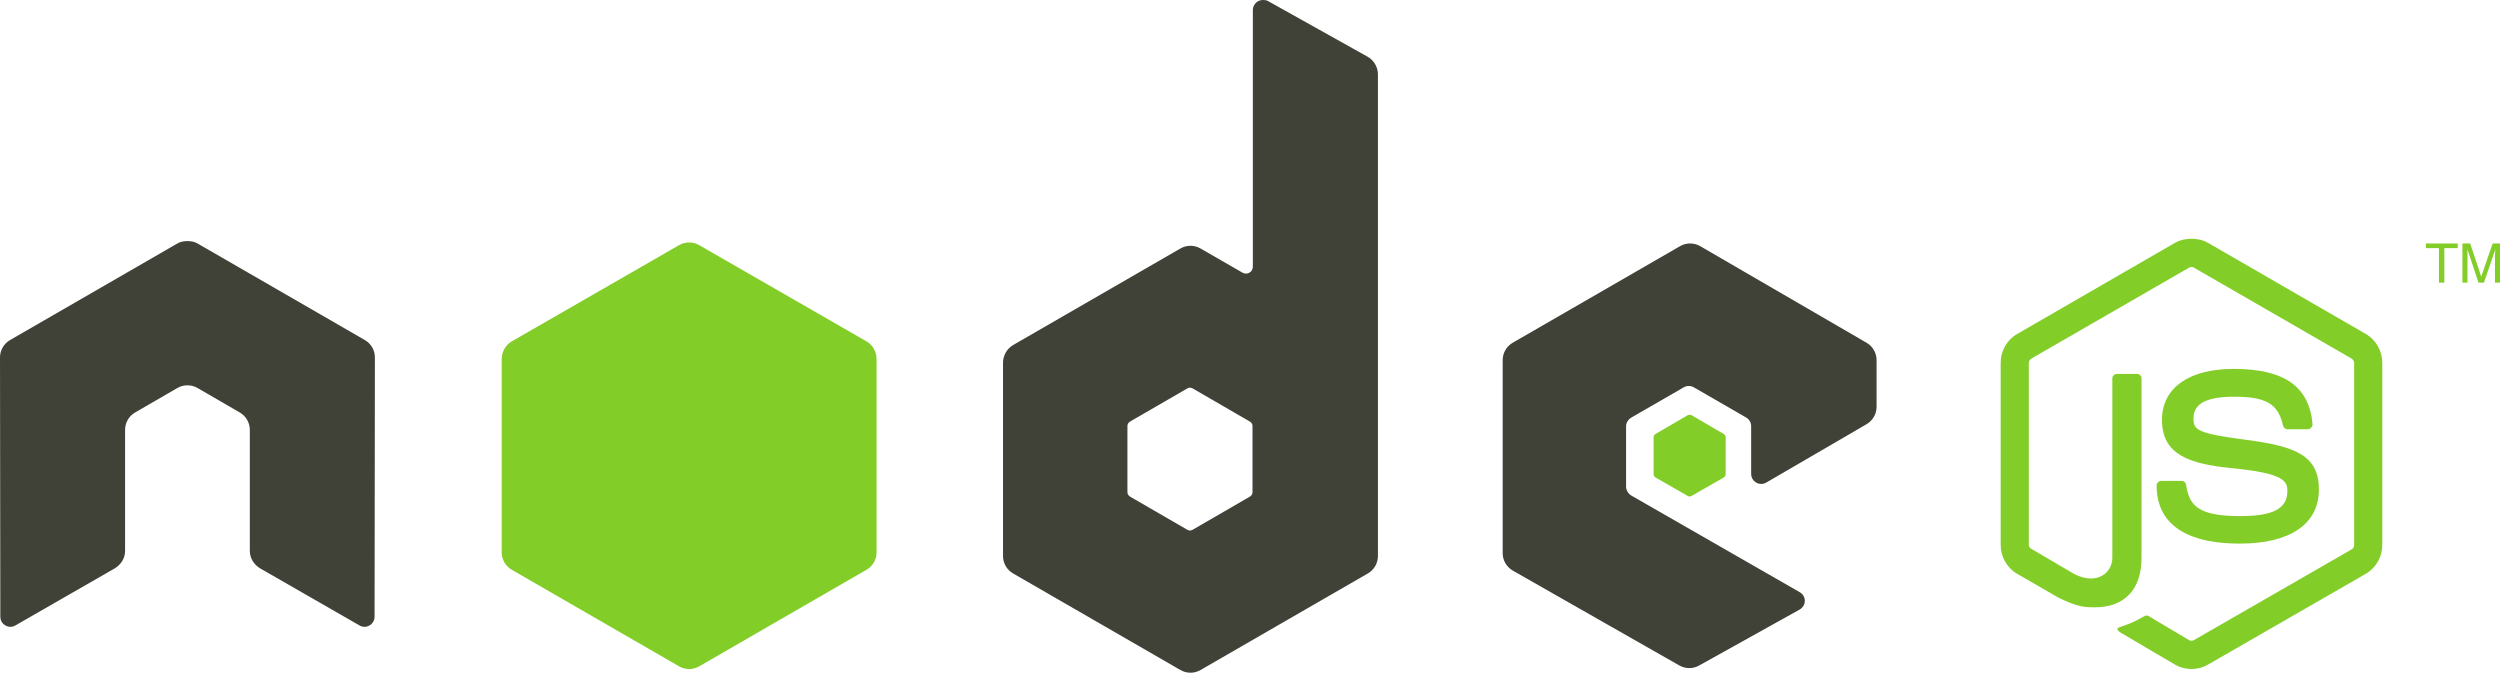
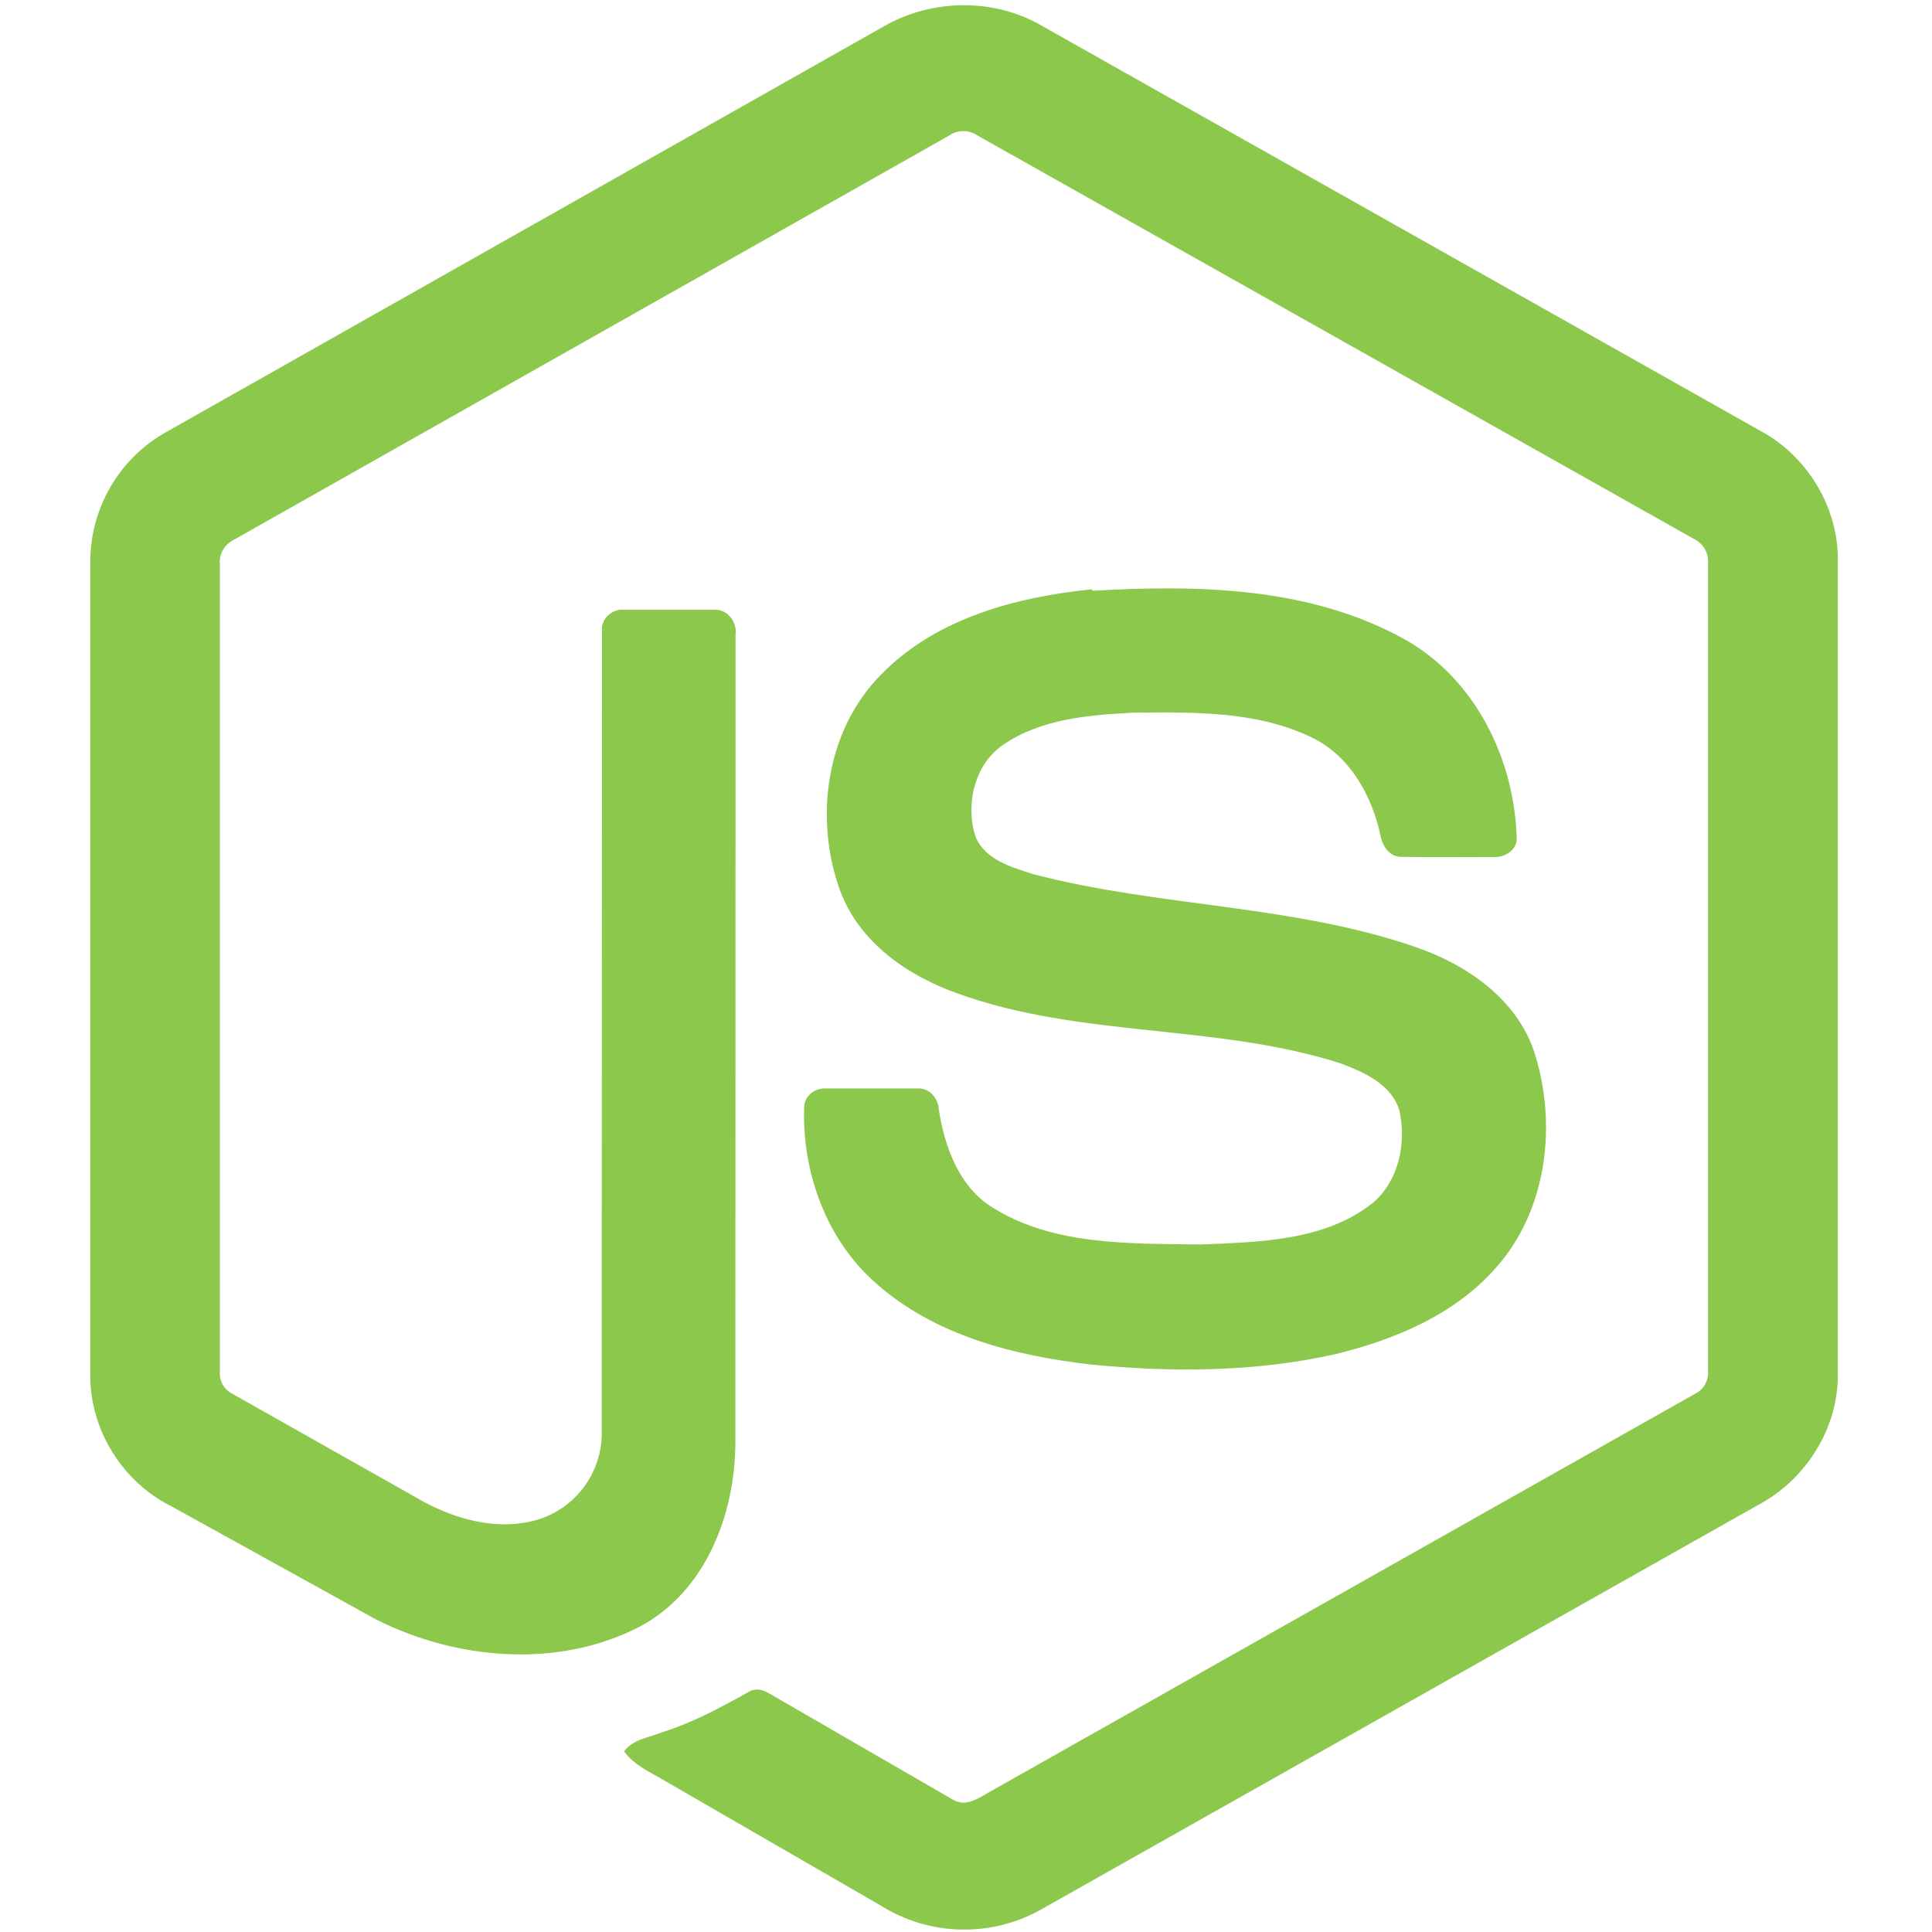
- <svg xmlns="http://www.w3.org/2000/svg" version="1.1" width="590.969" height="159.025" id="svg3030">
-   <defs id="defs3032" />
-   <g transform="translate(-115.9442,-501.4213)" id="layer1">
-     <path d="m 414.48,501.422 c -0.409,0.005 -0.824,0.103 -1.189,0.317 -0.73,0.428 -1.189,1.215 -1.189,2.061 l 0,60.643 c 0,0.596 -0.277,1.128 -0.793,1.427 -0.517,0.3 -1.147,0.3 -1.665,0 l -9.909,-5.708 c -1.476,-0.851 -3.28,-0.851 -4.756,0 L 355.423,582.992 c -1.479,0.853 -2.378,2.494 -2.378,4.201 l 0,45.66 c 0,1.706 0.901,3.268 2.378,4.122 l 39.556,22.83 c 1.479,0.853 3.277,0.853 4.756,0 l 39.556,-22.83 c 1.478,-0.855 2.378,-2.416 2.378,-4.122 l 0,-113.834 c 0,-1.732 -0.945,-3.357 -2.457,-4.201 l -23.544,-13.159 c -0.37,-0.206 -0.78,-0.242 -1.189,-0.238 z M 160.019,558.418 c -0.754,0.03 -1.463,0.162 -2.14,0.555 l -39.556,22.83 c -1.474,0.852 -2.378,2.404 -2.378,4.122 l 0.079,61.277 c 0,0.852 0.44,1.644 1.189,2.061 0.734,0.44 1.646,0.44 2.378,0 l 23.464,-13.476 c 1.486,-0.883 2.457,-2.419 2.457,-4.122 l 0,-28.617 c 0,-1.707 0.898,-3.274 2.378,-4.122 l 9.988,-5.787 c 0.745,-0.431 1.546,-0.634 2.378,-0.634 0.815,0 1.653,0.203 2.378,0.634 l 9.988,5.787 c 1.48,0.849 2.378,2.415 2.378,4.122 l 0,28.617 c 0,1.703 0.981,3.249 2.457,4.122 l 23.464,13.476 c 0.737,0.44 1.647,0.44 2.378,0 0.728,-0.418 1.189,-1.209 1.189,-2.061 l 0.079,-61.277 c 0,-1.718 -0.894,-3.27 -2.378,-4.122 L 162.635,558.973 c -0.669,-0.393 -1.381,-0.524 -2.14,-0.555 l -0.476,0 z m 355.453,0.555 c -0.826,-10e-4 -1.636,0.208 -2.378,0.634 l -39.556,22.83 c -1.478,0.853 -2.378,2.415 -2.378,4.122 l 0,45.66 c 0,1.717 0.967,3.274 2.457,4.122 l 39.239,22.355 c 1.449,0.827 3.218,0.889 4.677,0.079 l 23.781,-13.238 c 0.755,-0.419 1.265,-1.2 1.268,-2.061 0.005,-0.861 -0.444,-1.633 -1.189,-2.061 l -39.794,-22.83 c -0.745,-0.425 -1.268,-1.286 -1.268,-2.14 l 0,-14.269 c 0,-0.853 0.53,-1.635 1.268,-2.061 l 12.366,-7.135 c 0.736,-0.426 1.639,-0.426 2.378,0 l 12.366,7.135 c 0.739,0.426 1.189,1.208 1.189,2.061 l 0,11.257 c 0,0.854 0.45,1.635 1.189,2.061 0.742,0.427 1.639,0.429 2.378,0 l 23.702,-13.793 c 1.471,-0.855 2.378,-2.421 2.378,-4.122 l 0,-11.019 c 0,-1.702 -0.904,-3.268 -2.378,-4.122 l -39.319,-22.83 c -0.74,-0.429 -1.552,-0.633 -2.378,-0.634 z m -118.273,34.087 c 0.206,0 0.449,0.051 0.634,0.157 l 13.555,7.848 c 0.368,0.213 0.634,0.606 0.634,1.03 l 0,15.696 c 0,0.426 -0.264,0.819 -0.634,1.031 l -13.555,7.848 c -0.369,0.211 -0.82,0.211 -1.189,0 l -13.555,-7.848 c -0.369,-0.213 -0.634,-0.605 -0.634,-1.031 l 0,-15.696 c 0,-0.425 0.266,-0.816 0.634,-1.03 l 13.555,-7.847 c 0.185,-0.107 0.349,-0.157 0.555,-0.157 z" id="path22" style="fill:#404137;fill-opacity:1;fill-rule:evenodd;stroke:none" />
-     <path d="m 633.983,557.863 c -1.371,0 -2.705,0.284 -3.884,0.951 l -37.337,21.562 c -2.416,1.391 -3.884,4.021 -3.884,6.817 l 0,43.045 c 0,2.795 1.468,5.422 3.884,6.817 l 9.75,5.628 c 4.737,2.335 6.484,2.299 8.641,2.299 7.014,0 11.019,-4.256 11.019,-11.653 l 0,-42.489 c 0,-0.601 -0.52,-1.031 -1.11,-1.031 l -4.677,0 c -0.599,0 -1.11,0.43 -1.11,1.031 l 0,42.489 c 0,3.279 -3.415,6.576 -8.958,3.805 l -10.147,-5.945 c -0.358,-0.195 -0.634,-0.54 -0.634,-0.951 l 0,-43.045 c 0,-0.409 0.273,-0.824 0.634,-1.03 l 37.258,-21.483 c 0.349,-0.2 0.764,-0.2 1.11,0 l 37.258,21.483 c 0.355,0.213 0.634,0.609 0.634,1.03 l 0,43.045 c 0,0.411 -0.206,0.832 -0.555,1.03 l -37.337,21.483 c -0.32,0.19 -0.761,0.19 -1.11,0 l -9.592,-5.708 c -0.285,-0.167 -0.675,-0.155 -0.951,0 -2.648,1.501 -3.145,1.675 -5.628,2.537 -0.612,0.213 -1.541,0.545 0.317,1.585 l 12.525,7.372 c 1.192,0.69 2.521,1.03 3.884,1.03 1.382,0 2.692,-0.34 3.884,-1.03 l 37.337,-21.483 c 2.416,-1.405 3.884,-4.022 3.884,-6.817 l 0,-43.045 c 0,-2.797 -1.468,-5.42 -3.884,-6.817 l -37.337,-21.562 c -1.17,-0.668 -2.513,-0.951 -3.884,-0.951 z M 278.847,558.735 c -0.824,0 -1.64,0.208 -2.378,0.634 l -39.556,22.751 c -1.479,0.852 -2.378,2.496 -2.378,4.201 l 0,45.66 c 0,1.707 0.9,3.268 2.378,4.122 l 39.556,22.83 c 1.479,0.854 3.277,0.854 4.756,0 l 39.556,-22.83 c 1.476,-0.854 2.378,-2.415 2.378,-4.122 l 0,-45.66 c 0,-1.708 -0.899,-3.349 -2.378,-4.201 l -39.556,-22.751 c -0.738,-0.426 -1.554,-0.634 -2.378,-0.634 z m 410.547,0.238 0,1.11 3.092,0 0,8.165 1.268,0 0,-8.165 3.171,0 0,-1.11 -7.531,0 z m 8.641,0 0,9.275 1.189,0 0,-5.47 c 0,-0.223 0.01,-0.568 0,-1.03 -0.015,-0.471 0,-0.881 0,-1.11 l 0,-0.238 2.616,7.848 1.268,0 2.695,-7.848 c 0,0.499 -0.067,0.981 -0.079,1.427 -0.005,0.434 0,0.759 0,0.951 l 0,5.47 1.189,0 0,-9.275 -1.744,0 -2.695,7.848 -2.616,-7.848 -1.823,0 z m -54.063,29.648 c -10.632,0 -16.964,4.525 -16.964,12.049 0,8.163 6.285,10.405 16.488,11.415 12.208,1.195 13.159,2.987 13.159,5.39 0,4.168 -3.323,5.945 -11.177,5.945 -9.868,0 -12.037,-2.463 -12.763,-7.372 -0.086,-0.526 -0.491,-0.951 -1.031,-0.951 l -4.836,0 c -0.596,0 -1.11,0.513 -1.11,1.11 0,6.283 3.418,13.714 19.739,13.714 11.815,0 18.629,-4.638 18.629,-12.763 0,-8.055 -5.505,-10.217 -16.964,-11.732 -11.58,-1.532 -12.683,-2.282 -12.683,-4.994 0,-2.239 0.935,-5.232 9.513,-5.232 7.661,0 10.492,1.652 11.653,6.818 0.101,0.486 0.53,0.872 1.031,0.872 l 4.836,0 c 0.298,0 0.587,-0.183 0.793,-0.396 0.203,-0.228 0.346,-0.486 0.317,-0.792 -0.748,-8.896 -6.681,-13.08 -18.629,-13.08 z m -128.578,10.86 c -0.158,0 -0.333,0 -0.476,0.079 l -7.61,4.439 c -0.285,0.162 -0.476,0.464 -0.476,0.793 l 0,8.72 c 0,0.328 0.19,0.629 0.476,0.793 l 7.61,4.36 c 0.285,0.165 0.59,0.165 0.872,0 l 7.61,-4.36 c 0.282,-0.162 0.476,-0.464 0.476,-0.793 l 0,-8.72 c 0,-0.328 -0.193,-0.629 -0.476,-0.793 l -7.61,-4.439 c -0.141,-0.084 -0.238,-0.079 -0.396,-0.079 z" id="path28" style="fill:#83cd29;fill-opacity:1;fill-rule:evenodd;stroke:none" />
-   </g>
+ <svg xmlns="http://www.w3.org/2000/svg" width="64" height="64" viewBox="0 0 32 32" preserveAspectRatio="xMidYMid" fill="#8cc84b">
+   <path d="M14.656.427c.8-.453 1.82-.455 2.6 0L29.2 7.16c.747.42 1.247 1.253 1.24 2.114v13.5c.005.897-.544 1.748-1.332 2.16l-11.88 6.702a2.6 2.6 0 0 1-2.639-.073l-3.565-2.06c-.243-.145-.516-.26-.688-.495.152-.204.422-.23.642-.32.496-.158.95-.4 1.406-.656.115-.08.256-.05.366.022l3.04 1.758c.217.125.437-.04.623-.145l11.665-6.583c.144-.07.224-.222.212-.38V9.334c.016-.18-.087-.344-.25-.417L16.19 2.244a.41.41 0 0 0-.465-.001L3.892 8.93c-.16.073-.27.235-.25.415v13.37c-.014.158.07.307.215.375l3.162 1.785c.594.32 1.323.5 1.977.265a1.5 1.5 0 0 0 .971-1.409l.003-13.29c-.014-.197.172-.36.363-.34h1.52c.2-.005.357.207.33.405L12.18 23.88c.001 1.188-.487 2.48-1.586 3.063-1.354.7-3.028.553-4.366-.12l-3.4-1.88c-.8-.4-1.337-1.264-1.332-2.16v-13.5a2.46 2.46 0 0 1 1.282-2.141L14.656.427zM18.1 9.785c1.727-.1 3.576-.066 5.13.785 1.203.652 1.87 2.02 1.892 3.358-.034.18-.222.28-.394.267-.5-.001-1.002.007-1.504-.003-.213.008-.336-.188-.363-.376-.144-.64-.493-1.273-1.095-1.582-.924-.463-1.996-.44-3.004-.43-.736.04-1.527.103-2.15.535-.48.328-.624 1-.453 1.522.16.383.603.506.964.62 2.082.544 4.287.5 6.33 1.207.845.292 1.672.86 1.962 1.745.378 1.186.213 2.604-.63 3.556-.684.784-1.68 1.2-2.675 1.442-1.323.295-2.695.302-4.038.17-1.263-.144-2.577-.476-3.552-1.336-.834-.724-1.24-1.852-1.2-2.94.01-.184.193-.312.37-.297h1.5c.202-.014.35.16.36.35.093.6.322 1.25.854 1.6 1.026.662 2.313.616 3.487.635.973-.043 2.065-.056 2.86-.7.42-.367.543-.98.43-1.508-.123-.446-.6-.653-1-.8-2.055-.65-4.285-.414-6.32-1.15-.826-.292-1.625-.844-1.942-1.693-.443-1.2-.24-2.687.693-3.607.9-.915 2.22-1.268 3.47-1.394z" />
</svg>
